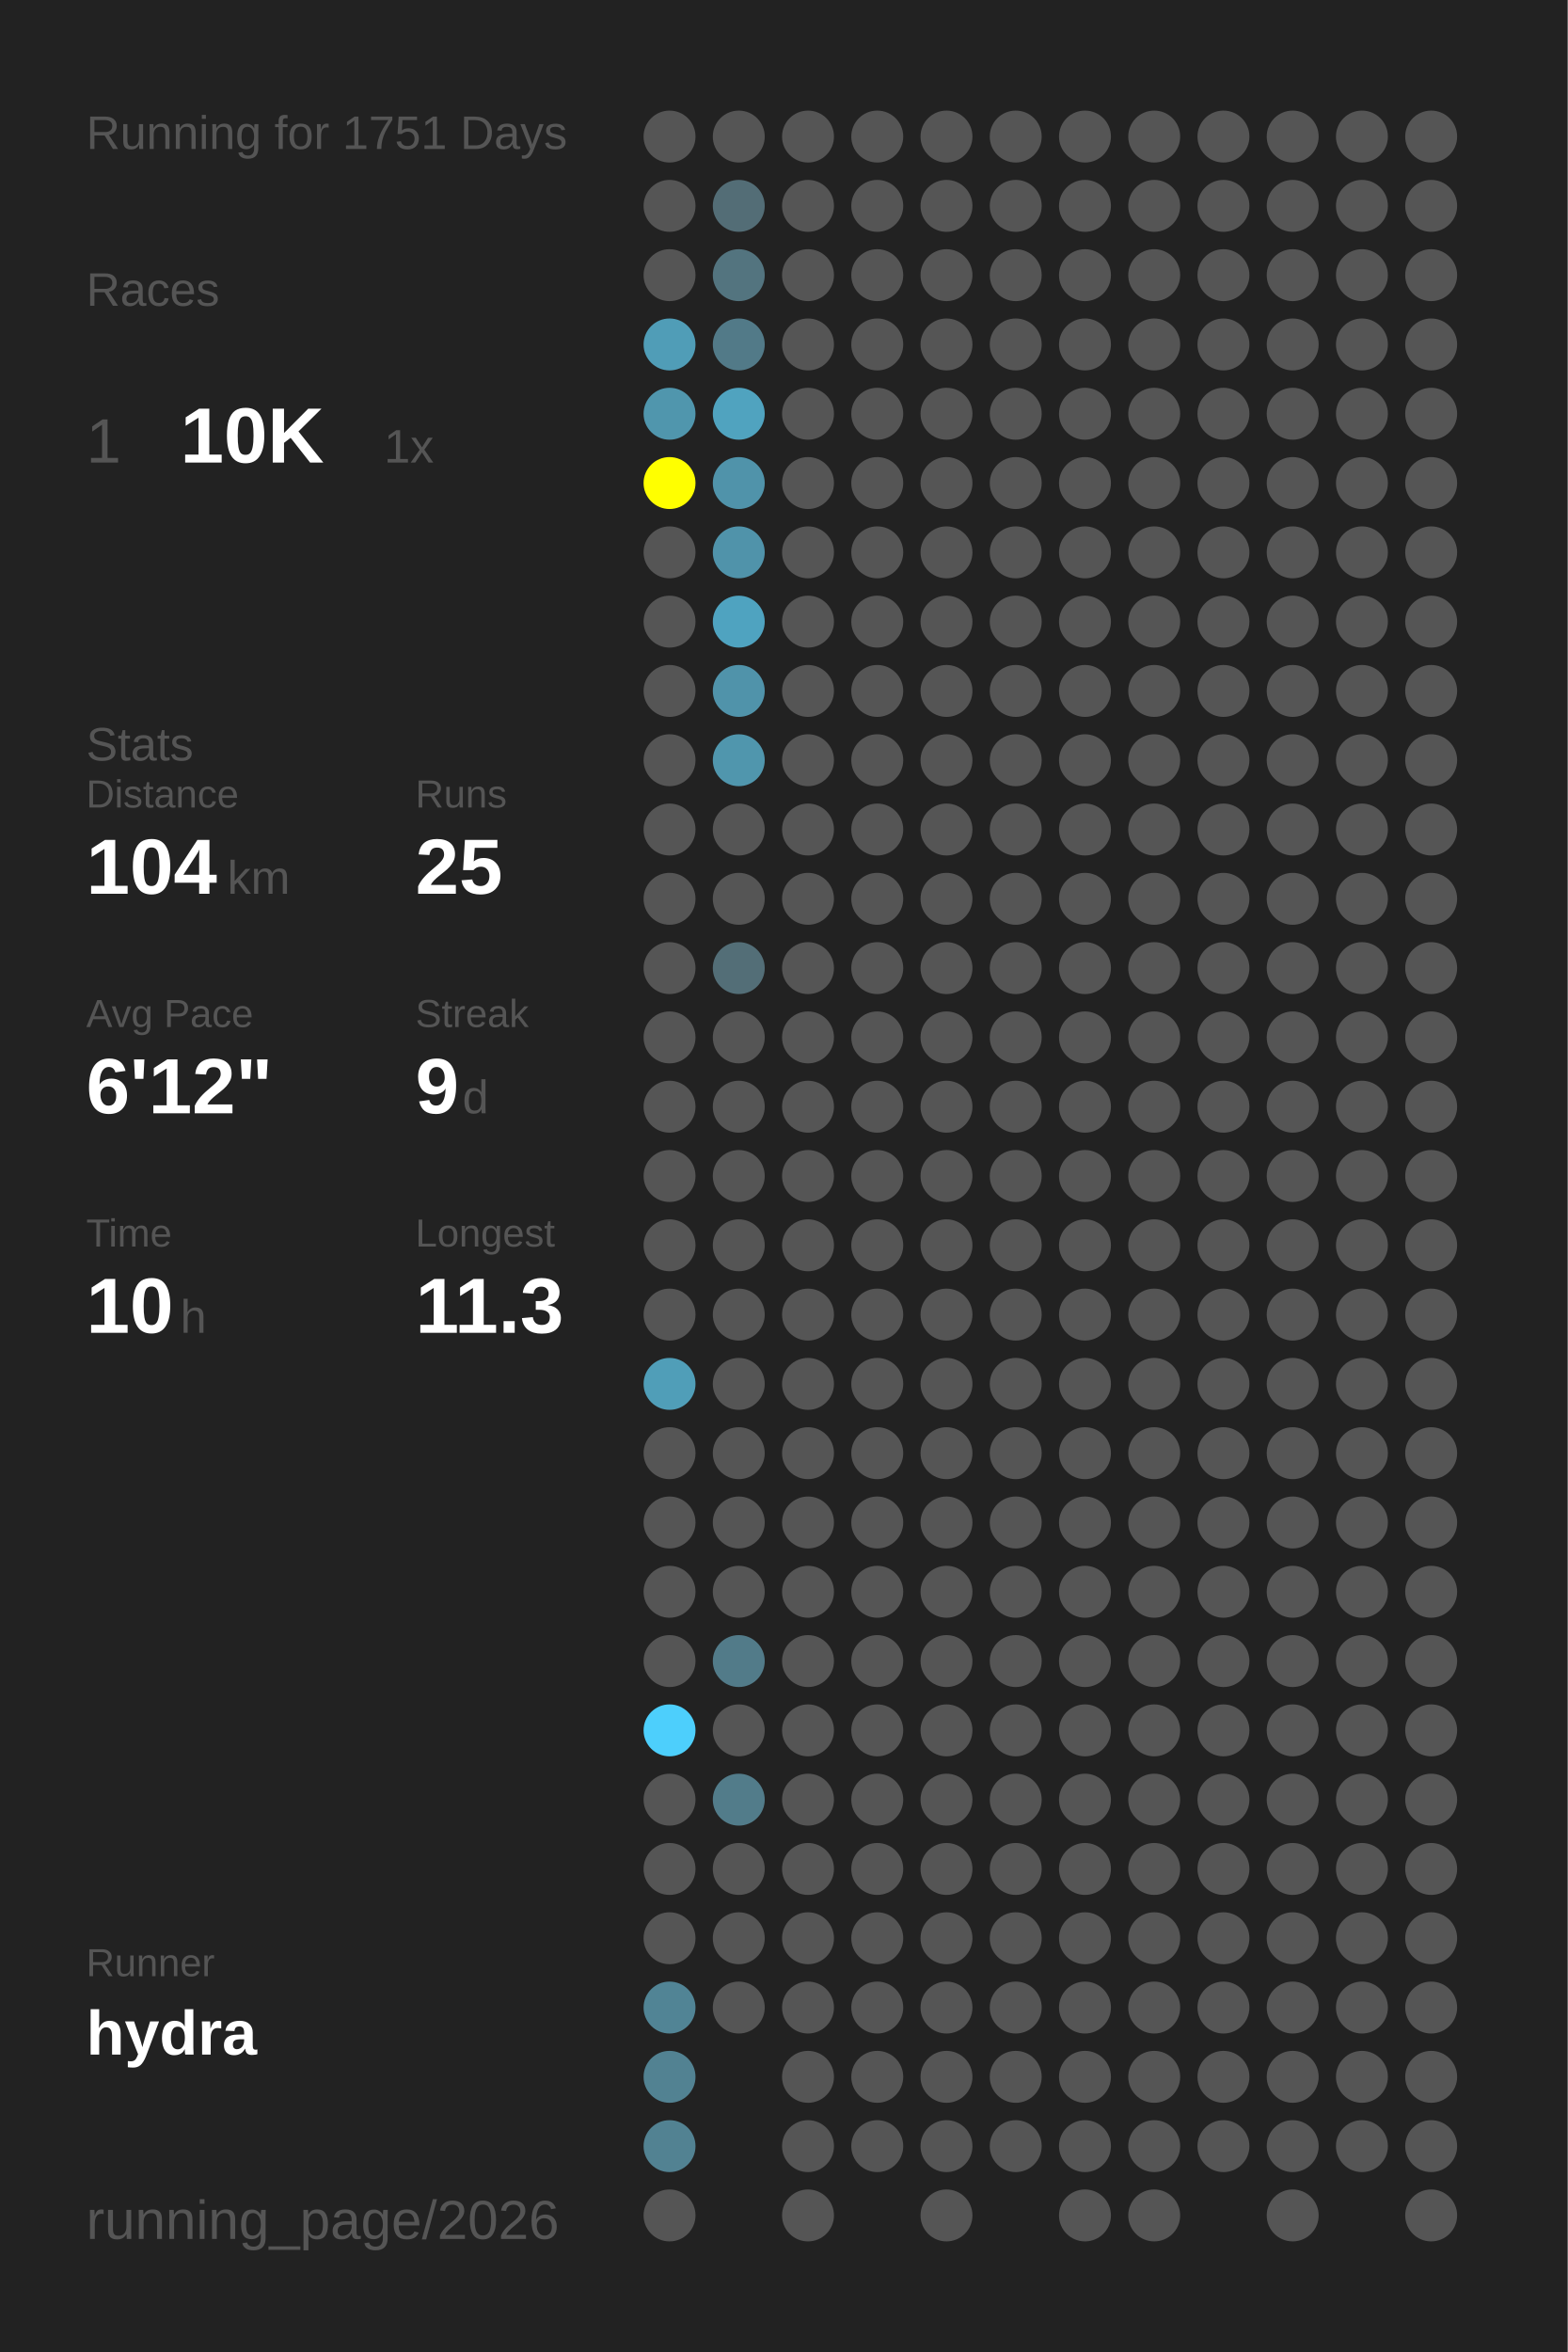
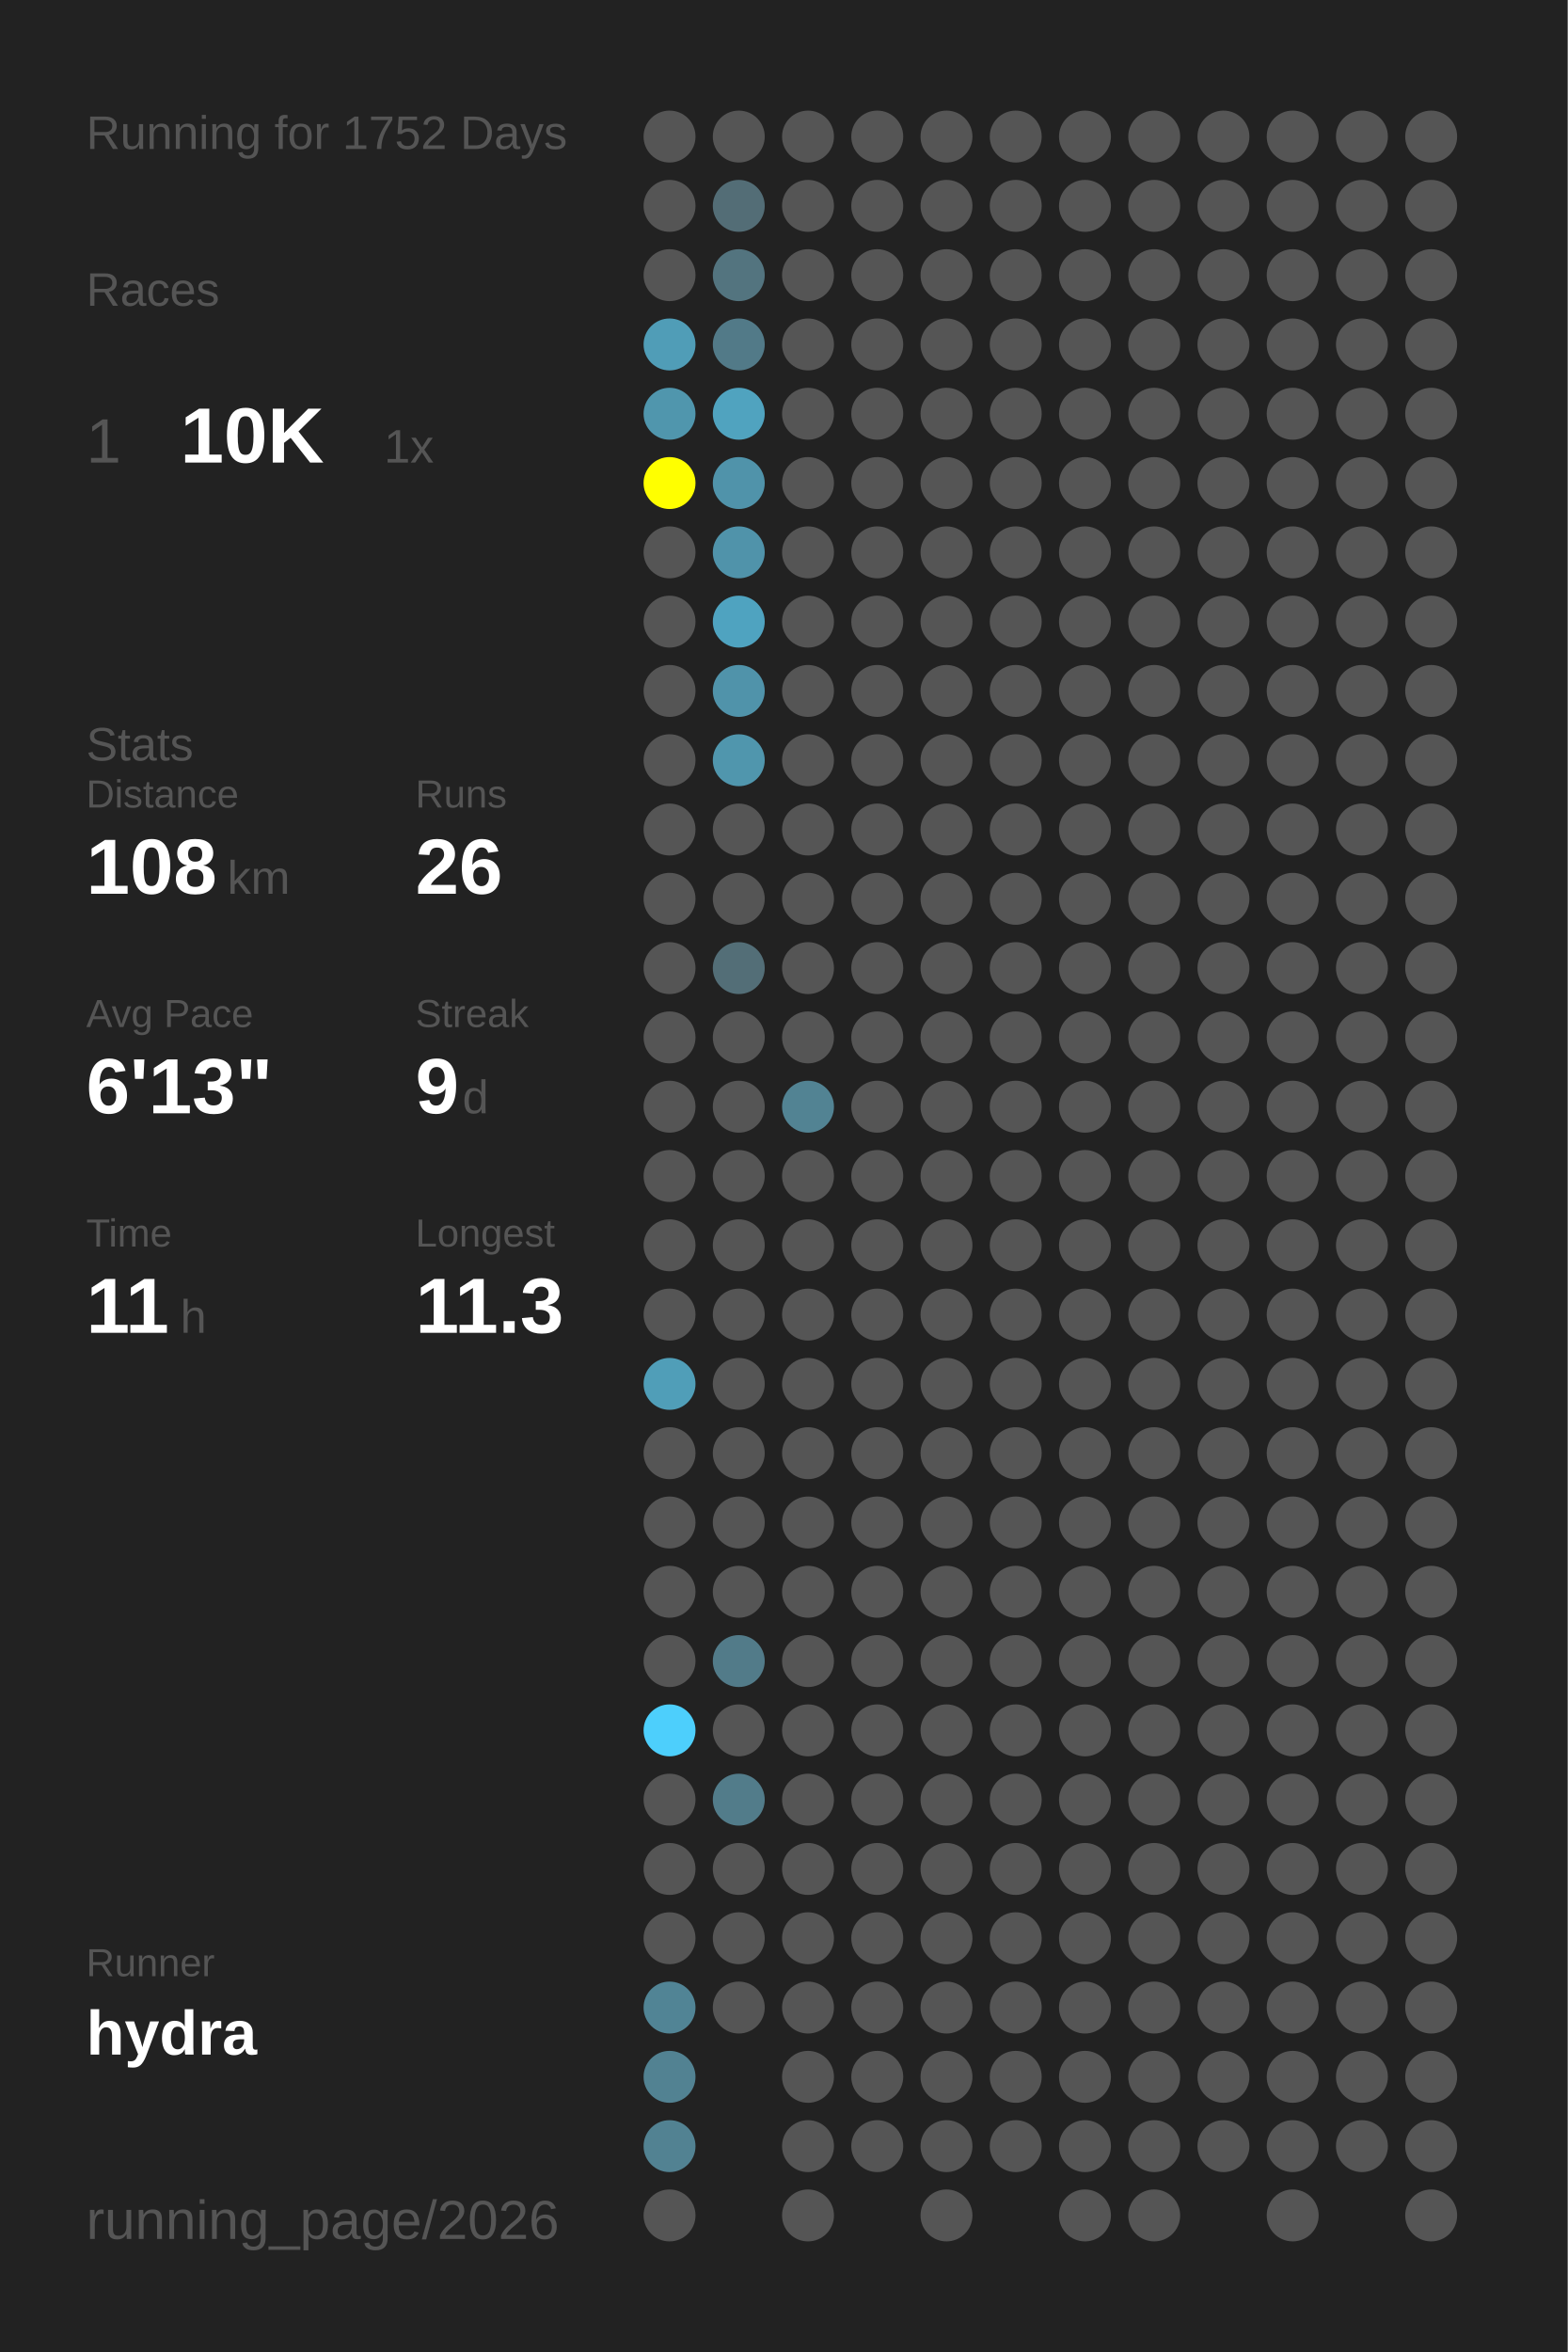
<svg xmlns="http://www.w3.org/2000/svg" baseProfile="full" height="300mm" version="1.1" viewBox="0,0,200,300" width="200mm">
  <defs />
  <rect fill="#222222" height="300" width="200" x="0" y="0" />
-   <text fill="#555555" style="font-size:6px; font-family:Arial;" x="11" y="19">Running for 1751 Days</text>
+   <text fill="#555555" style="font-size:6px; font-family:Arial;" x="11" y="19">Running for 1752 Days</text>
  <text fill="#555555" style="font-size:6px; font-family:Arial;" x="11" y="39">Races</text>
  <text fill="#555555" style="font-size:8px; font-family:Arial;" x="11" y="59">1</text>
  <text fill="#FFFFFF" style="font-size:10px; font-family:Arial; font-weight:bold;" x="23" y="59">10K</text>
  <text fill="#555555" style="font-size:6px; font-family:Arial;" x="49" y="59">1x</text>
  <text fill="#555555" style="font-size:6px; font-family:Arial;" x="11" y="97">Stats</text>
  <text fill="#555555" style="font-size:5px; font-family:Arial;" x="11" y="103">Distance</text>
-   <text fill="#FFFFFF" style="font-size:10px; font-family:Arial; font-weight:bold;" x="11" y="114">104</text>
+   <text fill="#FFFFFF" style="font-size:10px; font-family:Arial; font-weight:bold;" x="11" y="114">108</text>
  <text fill="#555555" style="font-size:6px; font-family:Arial;" x="29" y="114">km</text>
  <text fill="#555555" style="font-size:5px; font-family:Arial;" x="53" y="103">Runs</text>
-   <text fill="#FFFFFF" style="font-size:10px; font-family:Arial; font-weight:bold;" x="53" y="114">25</text>
+   <text fill="#FFFFFF" style="font-size:10px; font-family:Arial; font-weight:bold;" x="53" y="114">26</text>
  <text fill="#555555" style="font-size:5px; font-family:Arial;" x="11" y="131">Avg Pace</text>
-   <text fill="#FFFFFF" style="font-size:10px; font-family:Arial; font-weight:bold;" x="11" y="142">6'12"</text>
+   <text fill="#FFFFFF" style="font-size:10px; font-family:Arial; font-weight:bold;" x="11" y="142">6'13"</text>
  <text fill="#555555" style="font-size:5px; font-family:Arial;" x="53" y="131">Streak</text>
  <text fill="#FFFFFF" style="font-size:10px; font-family:Arial; font-weight:bold;" x="53" y="142">9</text>
  <text fill="#555555" style="font-size:6px; font-family:Arial;" x="59" y="142">d</text>
  <text fill="#555555" style="font-size:5px; font-family:Arial;" x="11" y="159">Time</text>
-   <text fill="#FFFFFF" style="font-size:10px; font-family:Arial; font-weight:bold;" x="11" y="170">10</text>
+   <text fill="#FFFFFF" style="font-size:10px; font-family:Arial; font-weight:bold;" x="11" y="170">11</text>
  <text fill="#555555" style="font-size:6px; font-family:Arial;" x="23" y="170">h</text>
  <text fill="#555555" style="font-size:5px; font-family:Arial;" x="53" y="159">Longest</text>
  <text fill="#FFFFFF" style="font-size:10px; font-family:Arial; font-weight:bold;" x="53" y="170">11.3</text>
  <text fill="#555555" style="font-size:5px; font-family:Arial;" x="11" y="252.065">Runner</text>
  <text fill="#FFFFFF" style="font-size:8px; font-family:Arial; font-weight:bold;" x="11" y="262.065">hydra</text>
  <text fill="#555555" style="font-size:7px; font-family:Arial;" x="11" y="285.581">running_page/2026</text>
  <circle cx="85.417" cy="17.419" fill="#555555" r="3.312" />
  <circle cx="85.417" cy="26.258" fill="#555555" r="3.312" />
  <circle cx="85.417" cy="35.097" fill="#555555" r="3.312" />
  <circle cx="85.417" cy="43.935" fill="#509db7" r="3.312" />
  <circle cx="85.417" cy="52.774" fill="#5096ad" r="3.312" />
  <circle cx="85.417" cy="61.613" fill="#FFFF00" r="3.312" />
  <circle cx="85.417" cy="70.452" fill="#555555" r="3.312" />
  <circle cx="85.417" cy="79.29" fill="#555555" r="3.312" />
  <circle cx="85.417" cy="88.129" fill="#555555" r="3.312" />
  <circle cx="85.417" cy="96.968" fill="#555555" r="3.312" />
  <circle cx="85.417" cy="105.806" fill="#555555" r="3.312" />
  <circle cx="85.417" cy="114.645" fill="#555555" r="3.312" />
  <circle cx="85.417" cy="123.484" fill="#555555" r="3.312" />
  <circle cx="85.417" cy="132.323" fill="#555555" r="3.312" />
  <circle cx="85.417" cy="141.161" fill="#555555" r="3.312" />
  <circle cx="85.417" cy="150" fill="#555555" r="3.312" />
  <circle cx="85.417" cy="158.839" fill="#555555" r="3.312" />
  <circle cx="85.417" cy="167.677" fill="#555555" r="3.312" />
  <circle cx="85.417" cy="176.516" fill="#509eb8" r="3.312" />
  <circle cx="85.417" cy="185.355" fill="#555555" r="3.312" />
  <circle cx="85.417" cy="194.194" fill="#555555" r="3.312" />
  <circle cx="85.417" cy="203.032" fill="#555555" r="3.312" />
  <circle cx="85.417" cy="211.871" fill="#555555" r="3.312" />
  <circle cx="85.417" cy="220.71" fill="#4dcffc" r="3.312" />
  <circle cx="85.417" cy="229.548" fill="#555555" r="3.312" />
  <circle cx="85.417" cy="238.387" fill="#555555" r="3.312" />
  <circle cx="85.417" cy="247.226" fill="#555555" r="3.312" />
  <circle cx="85.417" cy="256.065" fill="#518495" r="3.312" />
  <circle cx="85.417" cy="264.903" fill="#528292" r="3.312" />
  <circle cx="85.417" cy="273.742" fill="#528292" r="3.312" />
  <circle cx="85.417" cy="282.581" fill="#555555" r="3.312" />
  <circle cx="94.25" cy="17.419" fill="#555555" r="3.312" />
  <circle cx="94.25" cy="26.258" fill="#536d76" r="3.312" />
  <circle cx="94.25" cy="35.097" fill="#53747f" r="3.312" />
  <circle cx="94.25" cy="43.935" fill="#527a88" r="3.312" />
  <circle cx="94.25" cy="52.774" fill="#50a3bf" r="3.312" />
  <circle cx="94.25" cy="61.613" fill="#5093aa" r="3.312" />
  <circle cx="94.25" cy="70.452" fill="#5093aa" r="3.312" />
  <circle cx="94.25" cy="79.29" fill="#4fa3c0" r="3.312" />
  <circle cx="94.25" cy="88.129" fill="#5093aa" r="3.312" />
  <circle cx="94.25" cy="96.968" fill="#5096ad" r="3.312" />
  <circle cx="94.25" cy="105.806" fill="#555555" r="3.312" />
  <circle cx="94.25" cy="114.645" fill="#555555" r="3.312" />
  <circle cx="94.25" cy="123.484" fill="#536e77" r="3.312" />
  <circle cx="94.25" cy="132.323" fill="#555555" r="3.312" />
  <circle cx="94.25" cy="141.161" fill="#555555" r="3.312" />
  <circle cx="94.25" cy="150" fill="#555555" r="3.312" />
  <circle cx="94.25" cy="158.839" fill="#555555" r="3.312" />
  <circle cx="94.25" cy="167.677" fill="#555555" r="3.312" />
  <circle cx="94.25" cy="176.516" fill="#555555" r="3.312" />
  <circle cx="94.25" cy="185.355" fill="#555555" r="3.312" />
  <circle cx="94.25" cy="194.194" fill="#555555" r="3.312" />
  <circle cx="94.25" cy="203.032" fill="#555555" r="3.312" />
  <circle cx="94.25" cy="211.871" fill="#527b89" r="3.312" />
  <circle cx="94.25" cy="220.71" fill="#555555" r="3.312" />
  <circle cx="94.25" cy="229.548" fill="#527c8a" r="3.312" />
  <circle cx="94.25" cy="238.387" fill="#555555" r="3.312" />
  <circle cx="94.25" cy="247.226" fill="#555555" r="3.312" />
  <circle cx="94.25" cy="256.065" fill="#555555" r="3.312" />
  <circle cx="103.083" cy="17.419" fill="#555555" r="3.312" />
  <circle cx="103.083" cy="26.258" fill="#555555" r="3.312" />
  <circle cx="103.083" cy="35.097" fill="#555555" r="3.312" />
  <circle cx="103.083" cy="43.935" fill="#555555" r="3.312" />
  <circle cx="103.083" cy="52.774" fill="#555555" r="3.312" />
  <circle cx="103.083" cy="61.613" fill="#555555" r="3.312" />
  <circle cx="103.083" cy="70.452" fill="#555555" r="3.312" />
  <circle cx="103.083" cy="79.29" fill="#555555" r="3.312" />
  <circle cx="103.083" cy="88.129" fill="#555555" r="3.312" />
  <circle cx="103.083" cy="96.968" fill="#555555" r="3.312" />
  <circle cx="103.083" cy="105.806" fill="#555555" r="3.312" />
  <circle cx="103.083" cy="114.645" fill="#555555" r="3.312" />
  <circle cx="103.083" cy="123.484" fill="#555555" r="3.312" />
  <circle cx="103.083" cy="132.323" fill="#555555" r="3.312" />
-   <circle cx="103.083" cy="141.161" fill="#555555" r="3.312" />
+   <circle cx="103.083" cy="141.161" fill="#528393" r="3.312" />
  <circle cx="103.083" cy="150" fill="#555555" r="3.312" />
  <circle cx="103.083" cy="158.839" fill="#555555" r="3.312" />
  <circle cx="103.083" cy="167.677" fill="#555555" r="3.312" />
  <circle cx="103.083" cy="176.516" fill="#555555" r="3.312" />
  <circle cx="103.083" cy="185.355" fill="#555555" r="3.312" />
  <circle cx="103.083" cy="194.194" fill="#555555" r="3.312" />
  <circle cx="103.083" cy="203.032" fill="#555555" r="3.312" />
  <circle cx="103.083" cy="211.871" fill="#555555" r="3.312" />
  <circle cx="103.083" cy="220.71" fill="#555555" r="3.312" />
  <circle cx="103.083" cy="229.548" fill="#555555" r="3.312" />
  <circle cx="103.083" cy="238.387" fill="#555555" r="3.312" />
  <circle cx="103.083" cy="247.226" fill="#555555" r="3.312" />
  <circle cx="103.083" cy="256.065" fill="#555555" r="3.312" />
  <circle cx="103.083" cy="264.903" fill="#555555" r="3.312" />
  <circle cx="103.083" cy="273.742" fill="#555555" r="3.312" />
  <circle cx="103.083" cy="282.581" fill="#555555" r="3.312" />
  <circle cx="111.917" cy="17.419" fill="#555555" r="3.312" />
  <circle cx="111.917" cy="26.258" fill="#555555" r="3.312" />
  <circle cx="111.917" cy="35.097" fill="#555555" r="3.312" />
  <circle cx="111.917" cy="43.935" fill="#555555" r="3.312" />
  <circle cx="111.917" cy="52.774" fill="#555555" r="3.312" />
  <circle cx="111.917" cy="61.613" fill="#555555" r="3.312" />
  <circle cx="111.917" cy="70.452" fill="#555555" r="3.312" />
  <circle cx="111.917" cy="79.29" fill="#555555" r="3.312" />
  <circle cx="111.917" cy="88.129" fill="#555555" r="3.312" />
  <circle cx="111.917" cy="96.968" fill="#555555" r="3.312" />
  <circle cx="111.917" cy="105.806" fill="#555555" r="3.312" />
  <circle cx="111.917" cy="114.645" fill="#555555" r="3.312" />
  <circle cx="111.917" cy="123.484" fill="#555555" r="3.312" />
  <circle cx="111.917" cy="132.323" fill="#555555" r="3.312" />
  <circle cx="111.917" cy="141.161" fill="#555555" r="3.312" />
  <circle cx="111.917" cy="150" fill="#555555" r="3.312" />
  <circle cx="111.917" cy="158.839" fill="#555555" r="3.312" />
  <circle cx="111.917" cy="167.677" fill="#555555" r="3.312" />
  <circle cx="111.917" cy="176.516" fill="#555555" r="3.312" />
  <circle cx="111.917" cy="185.355" fill="#555555" r="3.312" />
  <circle cx="111.917" cy="194.194" fill="#555555" r="3.312" />
  <circle cx="111.917" cy="203.032" fill="#555555" r="3.312" />
  <circle cx="111.917" cy="211.871" fill="#555555" r="3.312" />
  <circle cx="111.917" cy="220.71" fill="#555555" r="3.312" />
  <circle cx="111.917" cy="229.548" fill="#555555" r="3.312" />
  <circle cx="111.917" cy="238.387" fill="#555555" r="3.312" />
  <circle cx="111.917" cy="247.226" fill="#555555" r="3.312" />
  <circle cx="111.917" cy="256.065" fill="#555555" r="3.312" />
  <circle cx="111.917" cy="264.903" fill="#555555" r="3.312" />
  <circle cx="111.917" cy="273.742" fill="#555555" r="3.312" />
  <circle cx="120.75" cy="17.419" fill="#555555" r="3.312" />
  <circle cx="120.75" cy="26.258" fill="#555555" r="3.312" />
  <circle cx="120.75" cy="35.097" fill="#555555" r="3.312" />
  <circle cx="120.75" cy="43.935" fill="#555555" r="3.312" />
  <circle cx="120.75" cy="52.774" fill="#555555" r="3.312" />
  <circle cx="120.75" cy="61.613" fill="#555555" r="3.312" />
  <circle cx="120.75" cy="70.452" fill="#555555" r="3.312" />
  <circle cx="120.75" cy="79.29" fill="#555555" r="3.312" />
  <circle cx="120.75" cy="88.129" fill="#555555" r="3.312" />
  <circle cx="120.75" cy="96.968" fill="#555555" r="3.312" />
  <circle cx="120.75" cy="105.806" fill="#555555" r="3.312" />
  <circle cx="120.75" cy="114.645" fill="#555555" r="3.312" />
  <circle cx="120.75" cy="123.484" fill="#555555" r="3.312" />
  <circle cx="120.75" cy="132.323" fill="#555555" r="3.312" />
  <circle cx="120.75" cy="141.161" fill="#555555" r="3.312" />
  <circle cx="120.75" cy="150" fill="#555555" r="3.312" />
  <circle cx="120.75" cy="158.839" fill="#555555" r="3.312" />
  <circle cx="120.75" cy="167.677" fill="#555555" r="3.312" />
  <circle cx="120.75" cy="176.516" fill="#555555" r="3.312" />
  <circle cx="120.75" cy="185.355" fill="#555555" r="3.312" />
  <circle cx="120.75" cy="194.194" fill="#555555" r="3.312" />
  <circle cx="120.75" cy="203.032" fill="#555555" r="3.312" />
  <circle cx="120.75" cy="211.871" fill="#555555" r="3.312" />
  <circle cx="120.75" cy="220.71" fill="#555555" r="3.312" />
  <circle cx="120.75" cy="229.548" fill="#555555" r="3.312" />
  <circle cx="120.75" cy="238.387" fill="#555555" r="3.312" />
  <circle cx="120.75" cy="247.226" fill="#555555" r="3.312" />
  <circle cx="120.75" cy="256.065" fill="#555555" r="3.312" />
  <circle cx="120.75" cy="264.903" fill="#555555" r="3.312" />
  <circle cx="120.75" cy="273.742" fill="#555555" r="3.312" />
  <circle cx="120.75" cy="282.581" fill="#555555" r="3.312" />
  <circle cx="129.583" cy="17.419" fill="#555555" r="3.312" />
  <circle cx="129.583" cy="26.258" fill="#555555" r="3.312" />
  <circle cx="129.583" cy="35.097" fill="#555555" r="3.312" />
  <circle cx="129.583" cy="43.935" fill="#555555" r="3.312" />
  <circle cx="129.583" cy="52.774" fill="#555555" r="3.312" />
  <circle cx="129.583" cy="61.613" fill="#555555" r="3.312" />
  <circle cx="129.583" cy="70.452" fill="#555555" r="3.312" />
  <circle cx="129.583" cy="79.29" fill="#555555" r="3.312" />
  <circle cx="129.583" cy="88.129" fill="#555555" r="3.312" />
  <circle cx="129.583" cy="96.968" fill="#555555" r="3.312" />
  <circle cx="129.583" cy="105.806" fill="#555555" r="3.312" />
  <circle cx="129.583" cy="114.645" fill="#555555" r="3.312" />
  <circle cx="129.583" cy="123.484" fill="#555555" r="3.312" />
  <circle cx="129.583" cy="132.323" fill="#555555" r="3.312" />
  <circle cx="129.583" cy="141.161" fill="#555555" r="3.312" />
  <circle cx="129.583" cy="150" fill="#555555" r="3.312" />
  <circle cx="129.583" cy="158.839" fill="#555555" r="3.312" />
  <circle cx="129.583" cy="167.677" fill="#555555" r="3.312" />
  <circle cx="129.583" cy="176.516" fill="#555555" r="3.312" />
  <circle cx="129.583" cy="185.355" fill="#555555" r="3.312" />
  <circle cx="129.583" cy="194.194" fill="#555555" r="3.312" />
  <circle cx="129.583" cy="203.032" fill="#555555" r="3.312" />
  <circle cx="129.583" cy="211.871" fill="#555555" r="3.312" />
  <circle cx="129.583" cy="220.71" fill="#555555" r="3.312" />
  <circle cx="129.583" cy="229.548" fill="#555555" r="3.312" />
  <circle cx="129.583" cy="238.387" fill="#555555" r="3.312" />
  <circle cx="129.583" cy="247.226" fill="#555555" r="3.312" />
  <circle cx="129.583" cy="256.065" fill="#555555" r="3.312" />
  <circle cx="129.583" cy="264.903" fill="#555555" r="3.312" />
  <circle cx="129.583" cy="273.742" fill="#555555" r="3.312" />
  <circle cx="138.417" cy="17.419" fill="#555555" r="3.312" />
  <circle cx="138.417" cy="26.258" fill="#555555" r="3.312" />
  <circle cx="138.417" cy="35.097" fill="#555555" r="3.312" />
  <circle cx="138.417" cy="43.935" fill="#555555" r="3.312" />
  <circle cx="138.417" cy="52.774" fill="#555555" r="3.312" />
  <circle cx="138.417" cy="61.613" fill="#555555" r="3.312" />
  <circle cx="138.417" cy="70.452" fill="#555555" r="3.312" />
  <circle cx="138.417" cy="79.29" fill="#555555" r="3.312" />
  <circle cx="138.417" cy="88.129" fill="#555555" r="3.312" />
  <circle cx="138.417" cy="96.968" fill="#555555" r="3.312" />
  <circle cx="138.417" cy="105.806" fill="#555555" r="3.312" />
  <circle cx="138.417" cy="114.645" fill="#555555" r="3.312" />
  <circle cx="138.417" cy="123.484" fill="#555555" r="3.312" />
  <circle cx="138.417" cy="132.323" fill="#555555" r="3.312" />
  <circle cx="138.417" cy="141.161" fill="#555555" r="3.312" />
  <circle cx="138.417" cy="150" fill="#555555" r="3.312" />
  <circle cx="138.417" cy="158.839" fill="#555555" r="3.312" />
  <circle cx="138.417" cy="167.677" fill="#555555" r="3.312" />
  <circle cx="138.417" cy="176.516" fill="#555555" r="3.312" />
  <circle cx="138.417" cy="185.355" fill="#555555" r="3.312" />
  <circle cx="138.417" cy="194.194" fill="#555555" r="3.312" />
  <circle cx="138.417" cy="203.032" fill="#555555" r="3.312" />
  <circle cx="138.417" cy="211.871" fill="#555555" r="3.312" />
  <circle cx="138.417" cy="220.71" fill="#555555" r="3.312" />
  <circle cx="138.417" cy="229.548" fill="#555555" r="3.312" />
  <circle cx="138.417" cy="238.387" fill="#555555" r="3.312" />
  <circle cx="138.417" cy="247.226" fill="#555555" r="3.312" />
  <circle cx="138.417" cy="256.065" fill="#555555" r="3.312" />
  <circle cx="138.417" cy="264.903" fill="#555555" r="3.312" />
  <circle cx="138.417" cy="273.742" fill="#555555" r="3.312" />
  <circle cx="138.417" cy="282.581" fill="#555555" r="3.312" />
  <circle cx="147.25" cy="17.419" fill="#555555" r="3.312" />
  <circle cx="147.25" cy="26.258" fill="#555555" r="3.312" />
  <circle cx="147.25" cy="35.097" fill="#555555" r="3.312" />
  <circle cx="147.25" cy="43.935" fill="#555555" r="3.312" />
  <circle cx="147.25" cy="52.774" fill="#555555" r="3.312" />
  <circle cx="147.25" cy="61.613" fill="#555555" r="3.312" />
  <circle cx="147.25" cy="70.452" fill="#555555" r="3.312" />
  <circle cx="147.25" cy="79.29" fill="#555555" r="3.312" />
  <circle cx="147.25" cy="88.129" fill="#555555" r="3.312" />
  <circle cx="147.25" cy="96.968" fill="#555555" r="3.312" />
  <circle cx="147.25" cy="105.806" fill="#555555" r="3.312" />
  <circle cx="147.25" cy="114.645" fill="#555555" r="3.312" />
  <circle cx="147.25" cy="123.484" fill="#555555" r="3.312" />
  <circle cx="147.25" cy="132.323" fill="#555555" r="3.312" />
  <circle cx="147.25" cy="141.161" fill="#555555" r="3.312" />
  <circle cx="147.25" cy="150" fill="#555555" r="3.312" />
  <circle cx="147.25" cy="158.839" fill="#555555" r="3.312" />
  <circle cx="147.25" cy="167.677" fill="#555555" r="3.312" />
  <circle cx="147.25" cy="176.516" fill="#555555" r="3.312" />
  <circle cx="147.25" cy="185.355" fill="#555555" r="3.312" />
  <circle cx="147.25" cy="194.194" fill="#555555" r="3.312" />
  <circle cx="147.25" cy="203.032" fill="#555555" r="3.312" />
  <circle cx="147.25" cy="211.871" fill="#555555" r="3.312" />
  <circle cx="147.25" cy="220.71" fill="#555555" r="3.312" />
  <circle cx="147.25" cy="229.548" fill="#555555" r="3.312" />
  <circle cx="147.25" cy="238.387" fill="#555555" r="3.312" />
  <circle cx="147.25" cy="247.226" fill="#555555" r="3.312" />
  <circle cx="147.25" cy="256.065" fill="#555555" r="3.312" />
  <circle cx="147.25" cy="264.903" fill="#555555" r="3.312" />
  <circle cx="147.25" cy="273.742" fill="#555555" r="3.312" />
  <circle cx="147.25" cy="282.581" fill="#555555" r="3.312" />
  <circle cx="156.083" cy="17.419" fill="#555555" r="3.312" />
  <circle cx="156.083" cy="26.258" fill="#555555" r="3.312" />
  <circle cx="156.083" cy="35.097" fill="#555555" r="3.312" />
  <circle cx="156.083" cy="43.935" fill="#555555" r="3.312" />
  <circle cx="156.083" cy="52.774" fill="#555555" r="3.312" />
  <circle cx="156.083" cy="61.613" fill="#555555" r="3.312" />
  <circle cx="156.083" cy="70.452" fill="#555555" r="3.312" />
  <circle cx="156.083" cy="79.29" fill="#555555" r="3.312" />
  <circle cx="156.083" cy="88.129" fill="#555555" r="3.312" />
  <circle cx="156.083" cy="96.968" fill="#555555" r="3.312" />
  <circle cx="156.083" cy="105.806" fill="#555555" r="3.312" />
  <circle cx="156.083" cy="114.645" fill="#555555" r="3.312" />
  <circle cx="156.083" cy="123.484" fill="#555555" r="3.312" />
  <circle cx="156.083" cy="132.323" fill="#555555" r="3.312" />
  <circle cx="156.083" cy="141.161" fill="#555555" r="3.312" />
  <circle cx="156.083" cy="150" fill="#555555" r="3.312" />
  <circle cx="156.083" cy="158.839" fill="#555555" r="3.312" />
  <circle cx="156.083" cy="167.677" fill="#555555" r="3.312" />
  <circle cx="156.083" cy="176.516" fill="#555555" r="3.312" />
  <circle cx="156.083" cy="185.355" fill="#555555" r="3.312" />
  <circle cx="156.083" cy="194.194" fill="#555555" r="3.312" />
  <circle cx="156.083" cy="203.032" fill="#555555" r="3.312" />
  <circle cx="156.083" cy="211.871" fill="#555555" r="3.312" />
  <circle cx="156.083" cy="220.71" fill="#555555" r="3.312" />
  <circle cx="156.083" cy="229.548" fill="#555555" r="3.312" />
  <circle cx="156.083" cy="238.387" fill="#555555" r="3.312" />
  <circle cx="156.083" cy="247.226" fill="#555555" r="3.312" />
  <circle cx="156.083" cy="256.065" fill="#555555" r="3.312" />
  <circle cx="156.083" cy="264.903" fill="#555555" r="3.312" />
  <circle cx="156.083" cy="273.742" fill="#555555" r="3.312" />
  <circle cx="164.917" cy="17.419" fill="#555555" r="3.312" />
  <circle cx="164.917" cy="26.258" fill="#555555" r="3.312" />
  <circle cx="164.917" cy="35.097" fill="#555555" r="3.312" />
  <circle cx="164.917" cy="43.935" fill="#555555" r="3.312" />
  <circle cx="164.917" cy="52.774" fill="#555555" r="3.312" />
  <circle cx="164.917" cy="61.613" fill="#555555" r="3.312" />
  <circle cx="164.917" cy="70.452" fill="#555555" r="3.312" />
  <circle cx="164.917" cy="79.29" fill="#555555" r="3.312" />
  <circle cx="164.917" cy="88.129" fill="#555555" r="3.312" />
  <circle cx="164.917" cy="96.968" fill="#555555" r="3.312" />
  <circle cx="164.917" cy="105.806" fill="#555555" r="3.312" />
  <circle cx="164.917" cy="114.645" fill="#555555" r="3.312" />
  <circle cx="164.917" cy="123.484" fill="#555555" r="3.312" />
  <circle cx="164.917" cy="132.323" fill="#555555" r="3.312" />
  <circle cx="164.917" cy="141.161" fill="#555555" r="3.312" />
  <circle cx="164.917" cy="150" fill="#555555" r="3.312" />
  <circle cx="164.917" cy="158.839" fill="#555555" r="3.312" />
  <circle cx="164.917" cy="167.677" fill="#555555" r="3.312" />
  <circle cx="164.917" cy="176.516" fill="#555555" r="3.312" />
  <circle cx="164.917" cy="185.355" fill="#555555" r="3.312" />
  <circle cx="164.917" cy="194.194" fill="#555555" r="3.312" />
  <circle cx="164.917" cy="203.032" fill="#555555" r="3.312" />
  <circle cx="164.917" cy="211.871" fill="#555555" r="3.312" />
  <circle cx="164.917" cy="220.71" fill="#555555" r="3.312" />
  <circle cx="164.917" cy="229.548" fill="#555555" r="3.312" />
  <circle cx="164.917" cy="238.387" fill="#555555" r="3.312" />
  <circle cx="164.917" cy="247.226" fill="#555555" r="3.312" />
  <circle cx="164.917" cy="256.065" fill="#555555" r="3.312" />
  <circle cx="164.917" cy="264.903" fill="#555555" r="3.312" />
  <circle cx="164.917" cy="273.742" fill="#555555" r="3.312" />
  <circle cx="164.917" cy="282.581" fill="#555555" r="3.312" />
  <circle cx="173.75" cy="17.419" fill="#555555" r="3.312" />
  <circle cx="173.75" cy="26.258" fill="#555555" r="3.312" />
  <circle cx="173.75" cy="35.097" fill="#555555" r="3.312" />
  <circle cx="173.75" cy="43.935" fill="#555555" r="3.312" />
  <circle cx="173.75" cy="52.774" fill="#555555" r="3.312" />
  <circle cx="173.75" cy="61.613" fill="#555555" r="3.312" />
  <circle cx="173.75" cy="70.452" fill="#555555" r="3.312" />
  <circle cx="173.75" cy="79.29" fill="#555555" r="3.312" />
  <circle cx="173.75" cy="88.129" fill="#555555" r="3.312" />
  <circle cx="173.75" cy="96.968" fill="#555555" r="3.312" />
  <circle cx="173.75" cy="105.806" fill="#555555" r="3.312" />
  <circle cx="173.75" cy="114.645" fill="#555555" r="3.312" />
  <circle cx="173.75" cy="123.484" fill="#555555" r="3.312" />
  <circle cx="173.75" cy="132.323" fill="#555555" r="3.312" />
  <circle cx="173.75" cy="141.161" fill="#555555" r="3.312" />
  <circle cx="173.75" cy="150" fill="#555555" r="3.312" />
  <circle cx="173.75" cy="158.839" fill="#555555" r="3.312" />
  <circle cx="173.75" cy="167.677" fill="#555555" r="3.312" />
  <circle cx="173.75" cy="176.516" fill="#555555" r="3.312" />
  <circle cx="173.75" cy="185.355" fill="#555555" r="3.312" />
  <circle cx="173.75" cy="194.194" fill="#555555" r="3.312" />
  <circle cx="173.75" cy="203.032" fill="#555555" r="3.312" />
  <circle cx="173.75" cy="211.871" fill="#555555" r="3.312" />
  <circle cx="173.75" cy="220.71" fill="#555555" r="3.312" />
  <circle cx="173.75" cy="229.548" fill="#555555" r="3.312" />
  <circle cx="173.75" cy="238.387" fill="#555555" r="3.312" />
  <circle cx="173.75" cy="247.226" fill="#555555" r="3.312" />
  <circle cx="173.75" cy="256.065" fill="#555555" r="3.312" />
  <circle cx="173.75" cy="264.903" fill="#555555" r="3.312" />
  <circle cx="173.75" cy="273.742" fill="#555555" r="3.312" />
  <circle cx="182.583" cy="17.419" fill="#555555" r="3.312" />
  <circle cx="182.583" cy="26.258" fill="#555555" r="3.312" />
  <circle cx="182.583" cy="35.097" fill="#555555" r="3.312" />
  <circle cx="182.583" cy="43.935" fill="#555555" r="3.312" />
  <circle cx="182.583" cy="52.774" fill="#555555" r="3.312" />
  <circle cx="182.583" cy="61.613" fill="#555555" r="3.312" />
  <circle cx="182.583" cy="70.452" fill="#555555" r="3.312" />
  <circle cx="182.583" cy="79.29" fill="#555555" r="3.312" />
  <circle cx="182.583" cy="88.129" fill="#555555" r="3.312" />
  <circle cx="182.583" cy="96.968" fill="#555555" r="3.312" />
  <circle cx="182.583" cy="105.806" fill="#555555" r="3.312" />
  <circle cx="182.583" cy="114.645" fill="#555555" r="3.312" />
  <circle cx="182.583" cy="123.484" fill="#555555" r="3.312" />
  <circle cx="182.583" cy="132.323" fill="#555555" r="3.312" />
  <circle cx="182.583" cy="141.161" fill="#555555" r="3.312" />
  <circle cx="182.583" cy="150" fill="#555555" r="3.312" />
  <circle cx="182.583" cy="158.839" fill="#555555" r="3.312" />
  <circle cx="182.583" cy="167.677" fill="#555555" r="3.312" />
  <circle cx="182.583" cy="176.516" fill="#555555" r="3.312" />
  <circle cx="182.583" cy="185.355" fill="#555555" r="3.312" />
  <circle cx="182.583" cy="194.194" fill="#555555" r="3.312" />
  <circle cx="182.583" cy="203.032" fill="#555555" r="3.312" />
  <circle cx="182.583" cy="211.871" fill="#555555" r="3.312" />
  <circle cx="182.583" cy="220.71" fill="#555555" r="3.312" />
  <circle cx="182.583" cy="229.548" fill="#555555" r="3.312" />
  <circle cx="182.583" cy="238.387" fill="#555555" r="3.312" />
  <circle cx="182.583" cy="247.226" fill="#555555" r="3.312" />
  <circle cx="182.583" cy="256.065" fill="#555555" r="3.312" />
  <circle cx="182.583" cy="264.903" fill="#555555" r="3.312" />
  <circle cx="182.583" cy="273.742" fill="#555555" r="3.312" />
  <circle cx="182.583" cy="282.581" fill="#555555" r="3.312" />
</svg>
